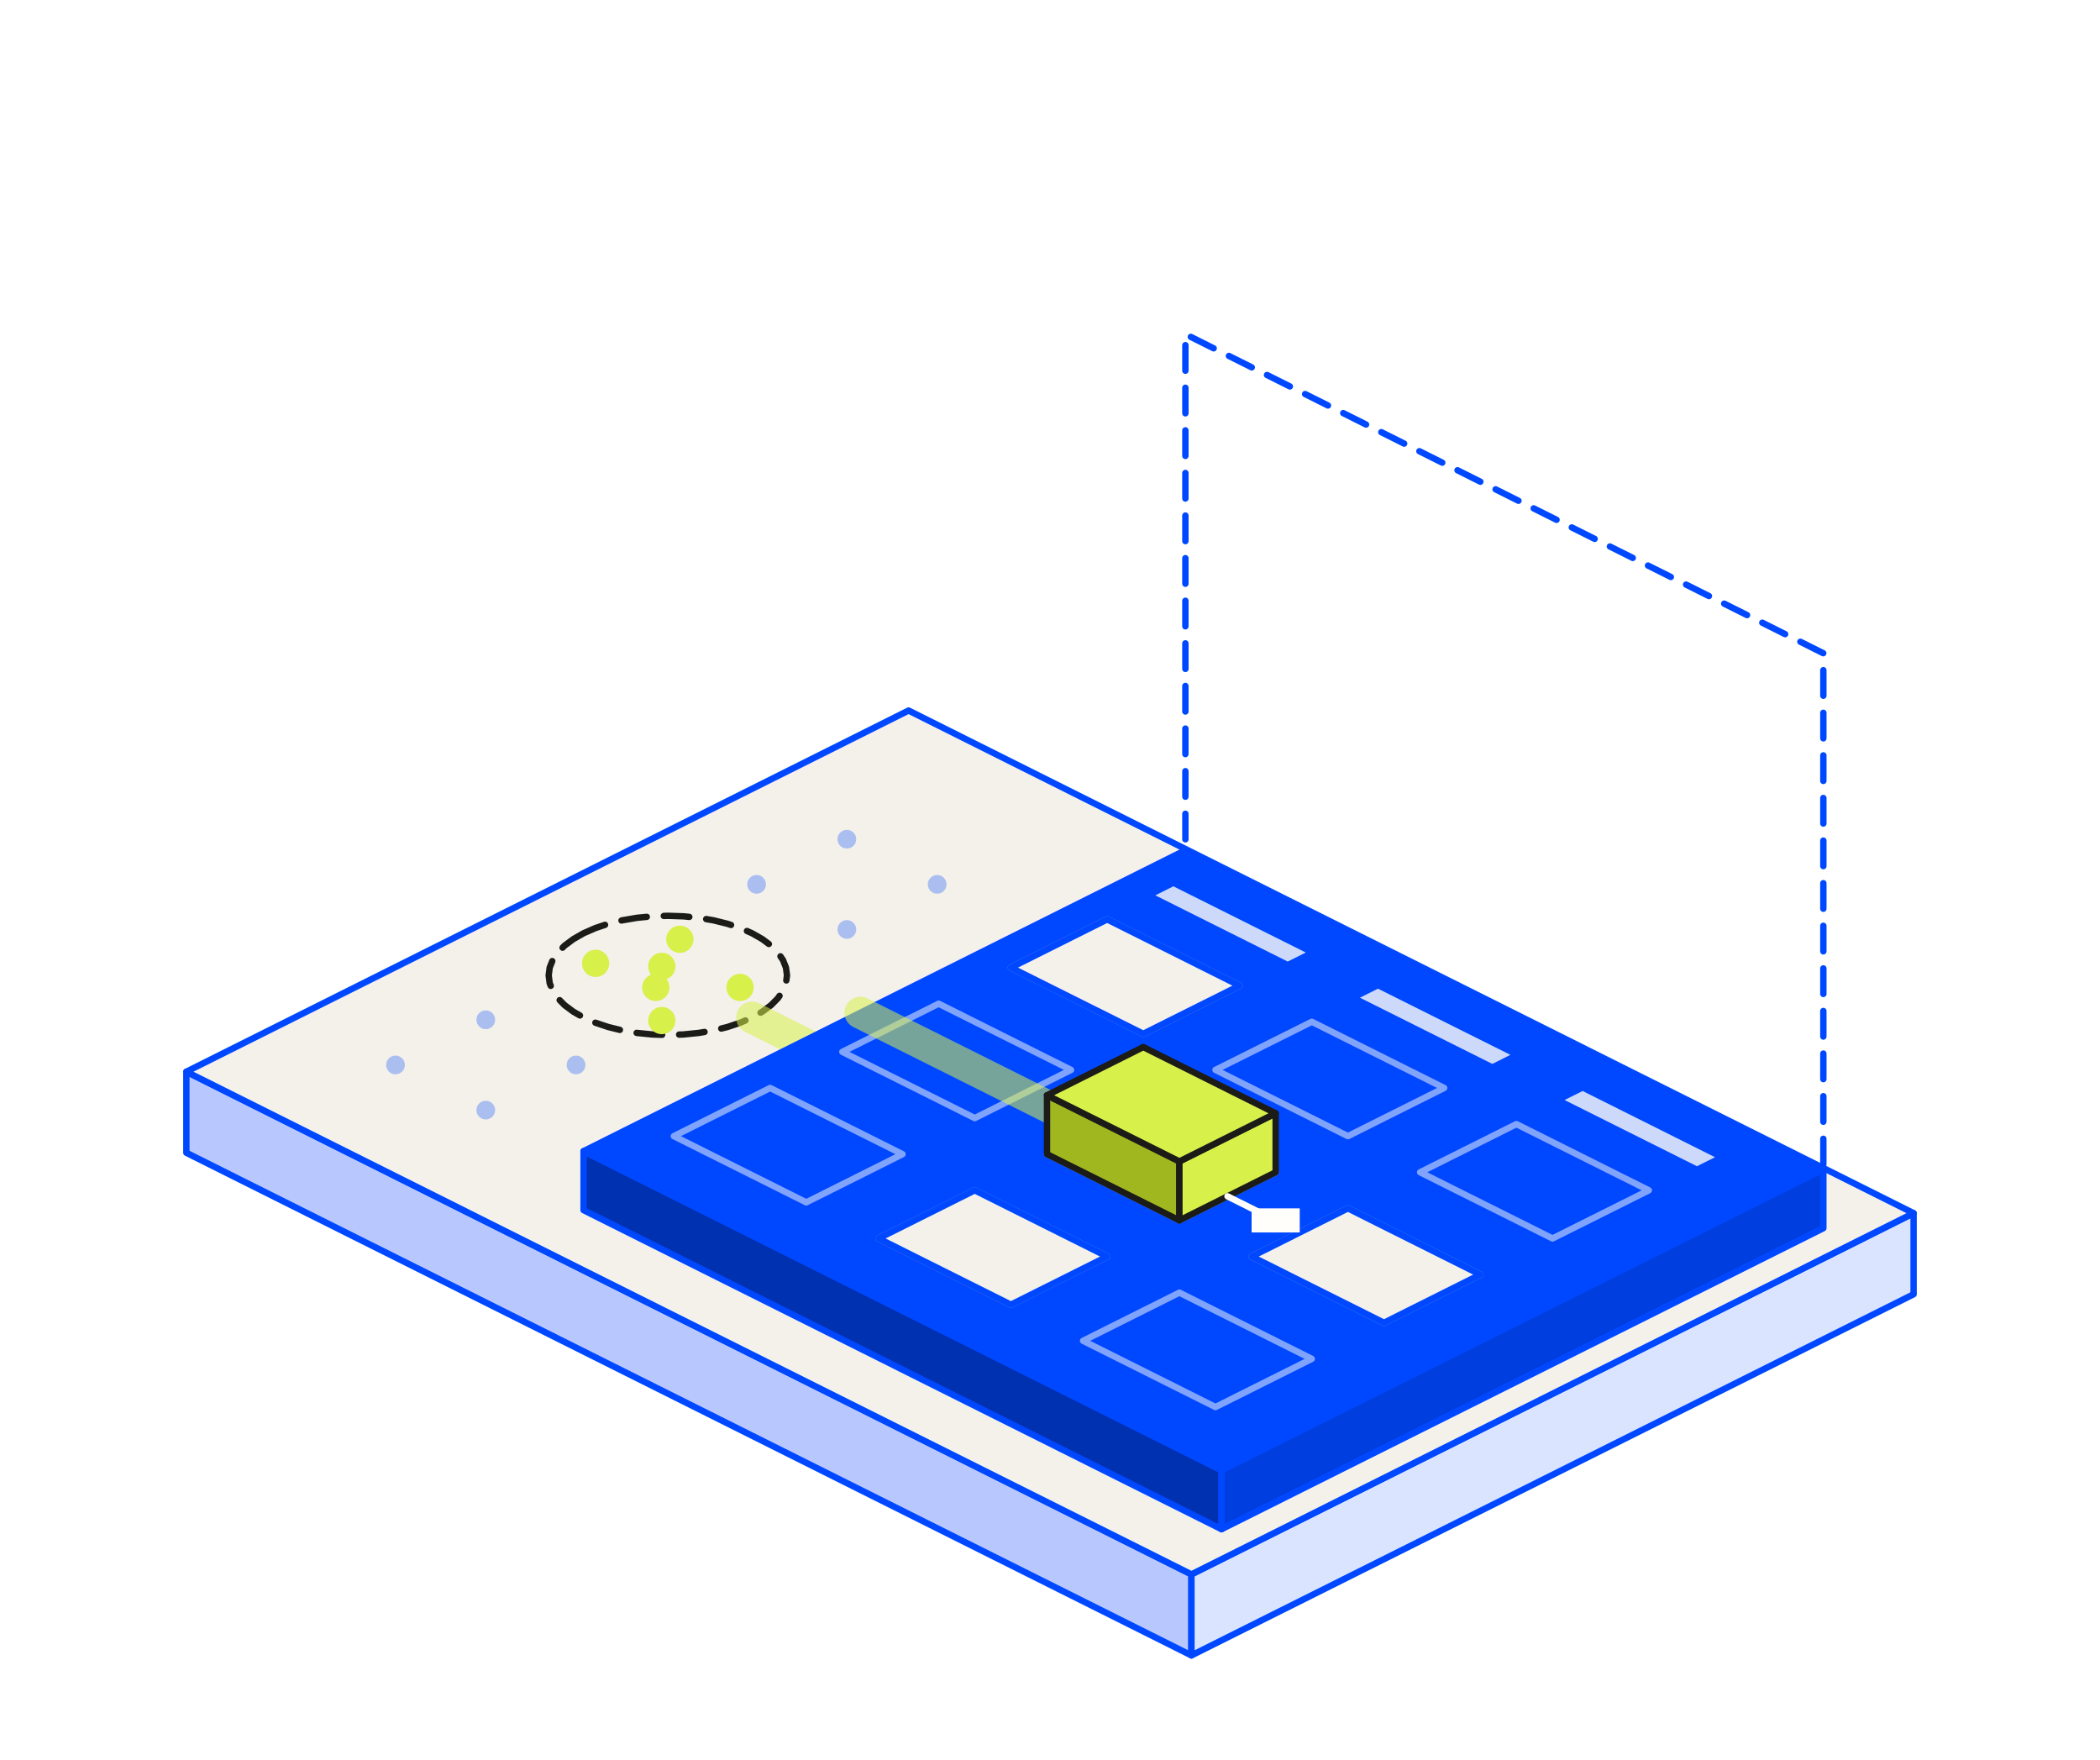
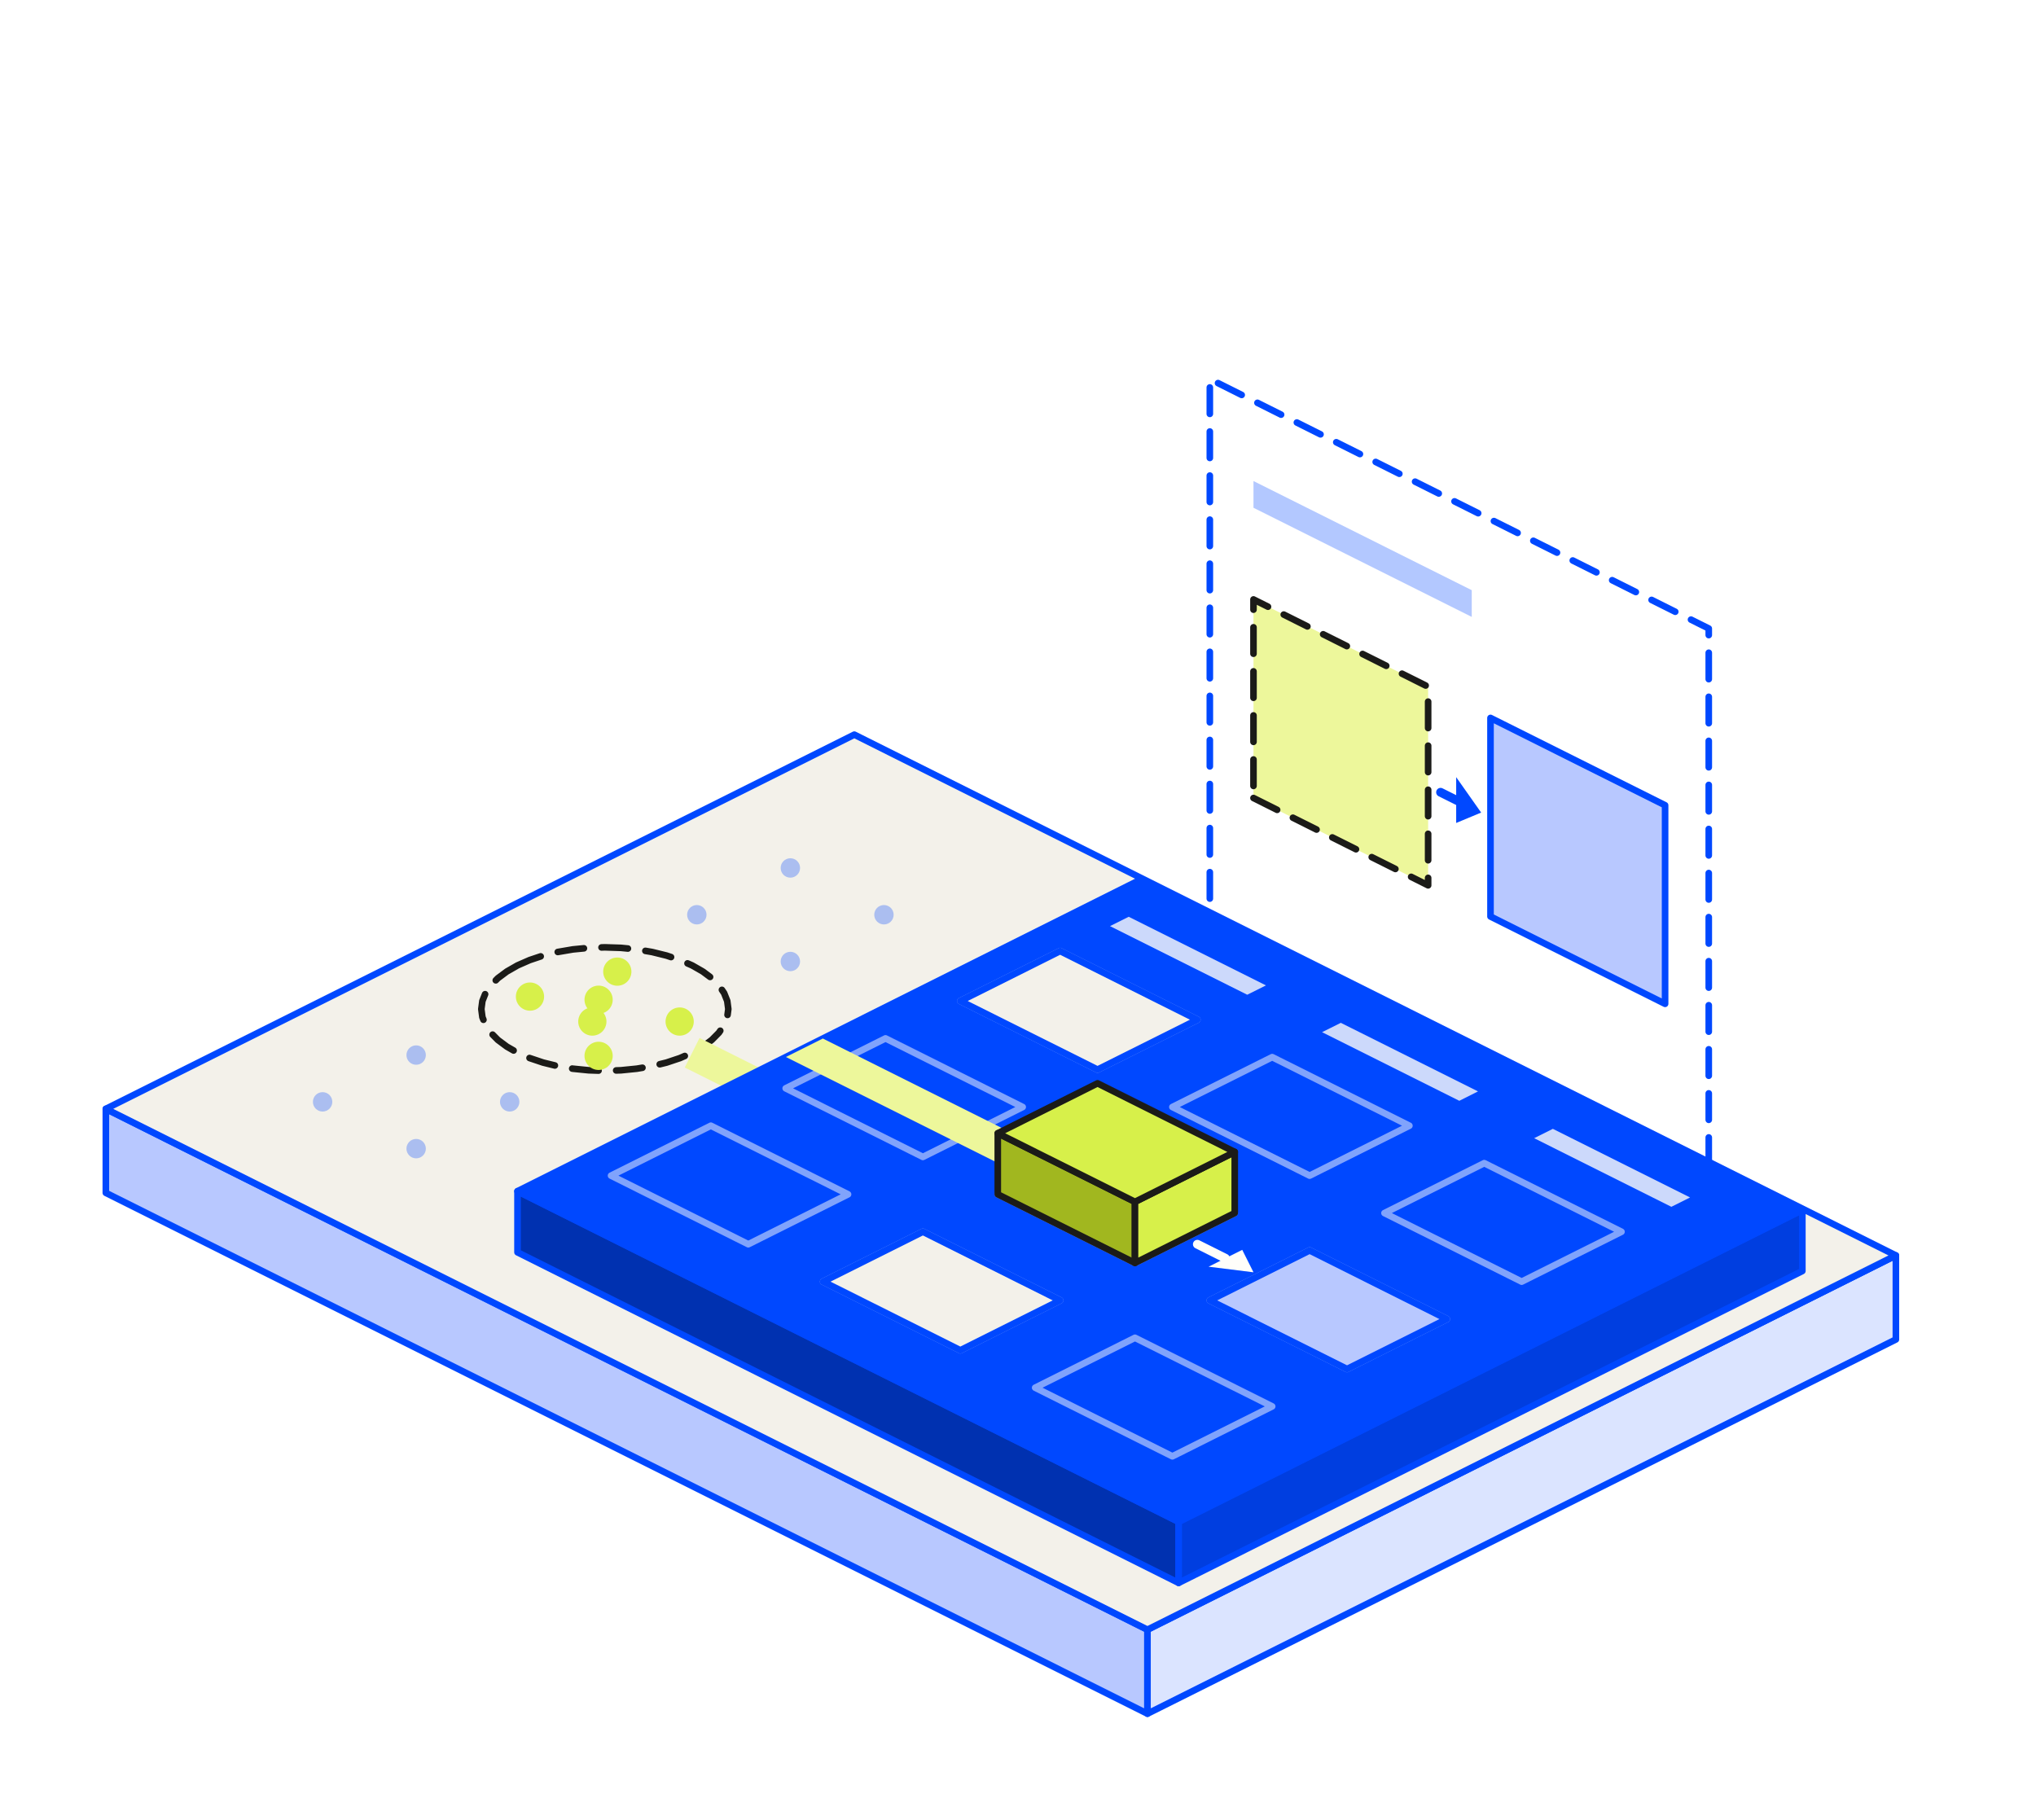
- <svg xmlns="http://www.w3.org/2000/svg" viewBox="550.33 196.34 493.47 412.52" width="493" height="413" aria-hidden="true">
+ <svg xmlns="http://www.w3.org/2000/svg" viewBox="570.12 196.34 461.65 412.52" width="462" height="413" aria-hidden="true">
+   <defs>
+     <clipPath id="rules-unwritten-clip0">
+       <polygon points="978.79,470.63 828.88,395.66 687.46,466.38 837.37,541.35" />
+     </clipPath>
+   </defs>
  <polygon points="830.3,584.86 594.12,466.76 594.12,447.71 830.3,565.81" fill="#B8C8FF" stroke="#0048FF" stroke-width="1.5" stroke-linejoin="round" stroke-linecap="round" vector-effect="non-scaling-stroke" />
  <polygon points="1000,500 830.3,584.86 830.3,565.81 1000,480.95" fill="#DBE4FF" stroke="#0048FF" stroke-width="1.5" stroke-linejoin="round" stroke-linecap="round" vector-effect="non-scaling-stroke" />
  <polygon points="1000,480.95 763.83,362.85 594.12,447.71 830.3,565.81" fill="#F3F1EA" stroke="#0048FF" stroke-width="1.5" stroke-linejoin="round" stroke-linecap="round" vector-effect="non-scaling-stroke" />
  <circle cx="770.55" cy="403.69" r="2.2" fill="rgba(0,72,255,0.3)" />
  <circle cx="749.33" cy="414.29" r="2.2" fill="rgba(0,72,255,0.3)" />
  <circle cx="749.33" cy="393.08" r="2.2" fill="rgba(0,72,255,0.3)" />
  <circle cx="728.12" cy="403.69" r="2.2" fill="rgba(0,72,255,0.3)" />
  <circle cx="685.69" cy="446.12" r="2.2" fill="rgba(0,72,255,0.3)" />
  <circle cx="664.48" cy="456.73" r="2.2" fill="rgba(0,72,255,0.3)" />
  <circle cx="664.48" cy="435.51" r="2.2" fill="rgba(0,72,255,0.3)" />
  <circle cx="643.27" cy="446.12" r="2.2" fill="rgba(0,72,255,0.3)" />
  <polyline points="687.46,415.18 685.05,416.56 683.01,418.08 681.39,419.72 680.21,421.46 679.5,423.25 679.26,425.08 679.5,426.91 680.21,428.7 681.39,430.44 683.01,432.08 685.05,433.6 687.46,434.98 690.22,436.19 693.26,437.21 696.55,438.02 700.01,438.6 703.61,438.96 707.26,439.08 710.92,438.96 714.51,438.6 717.98,438.02 721.26,437.21 724.31,436.19 727.06,434.98 729.47,433.6 731.51,432.08 733.13,430.44 734.31,428.7 735.02,426.91 735.26,425.08 735.02,423.25 734.31,421.46 733.13,419.72 731.51,418.08 729.47,416.56 727.06,415.18 724.31,413.97 721.26,412.95 717.98,412.14 714.51,411.55 710.92,411.2 707.26,411.08 703.61,411.2 700.01,411.55 696.55,412.14 693.26,412.95 690.22,413.97 687.46,415.18" fill="none" stroke="#1B1B18" stroke-width="1.5" stroke-linejoin="round" stroke-linecap="round" vector-effect="non-scaling-stroke" stroke-dasharray="6 4" />
  <circle cx="724.23" cy="427.91" r="3.2" fill="#D7F04A" />
  <circle cx="710.09" cy="416.59" r="3.2" fill="#D7F04A" />
  <circle cx="704.43" cy="427.91" r="3.2" fill="#D7F04A" />
  <circle cx="690.29" cy="422.25" r="3.2" fill="#D7F04A" />
  <circle cx="705.85" cy="435.69" r="3.2" fill="#D7F04A" />
  <circle cx="705.85" cy="422.96" r="3.2" fill="#D7F04A" />
-   <polyline points="727.06,434.98 752.52,447.71" fill="none" stroke="#D7F04A" stroke-width="7.5" stroke-linejoin="round" stroke-linecap="round" vector-effect="non-scaling-stroke" stroke-opacity="0.55" />
+   <polyline points="727.06,434.98 759.59,451.25" fill="none" stroke="#EDF79B" stroke-width="7.5" stroke-linejoin="miter" stroke-linecap="butt" vector-effect="non-scaling-stroke" />
  <polygon points="837.37,555.2 687.46,480.24 687.46,466.38 837.37,541.35" fill="#0031B0" stroke="#0048FF" stroke-width="1.5" stroke-linejoin="round" stroke-linecap="round" vector-effect="non-scaling-stroke" />
  <polygon points="978.79,484.48 837.37,555.2 837.37,541.35 978.79,470.63" fill="#003EE0" stroke="#0048FF" stroke-width="1.5" stroke-linejoin="round" stroke-linecap="round" vector-effect="non-scaling-stroke" />
  <polygon points="978.79,470.63 828.88,395.66 687.46,466.38 837.37,541.35" fill="#0048FF" stroke="#0048FF" stroke-width="1.5" stroke-linejoin="round" stroke-linecap="round" vector-effect="non-scaling-stroke" />
-   <polygon points="978.79,470.63 828.88,395.66 828.88,274.42 978.79,349.39" fill="none" stroke="#0048FF" stroke-width="1.5" stroke-linejoin="round" stroke-linecap="round" vector-effect="non-scaling-stroke" stroke-dasharray="6 4" />
+   <polygon points="957.57,460.02 844.44,403.44 844.44,282.2 957.57,338.78" fill="rgba(255,254,250,0)" stroke="#0048FF" stroke-width="1.5" stroke-linejoin="round" stroke-linecap="round" vector-effect="non-scaling-stroke" stroke-dasharray="6 4" />
+   <polygon points="854.34,311.4 903.83,336.15 903.83,330.09 854.34,305.34" fill="rgba(0,72,255,0.3)" />
+   <polygon points="854.34,377.22 893.94,397.02 893.94,351.99 854.34,332.19" fill="#EDF79B" stroke="#1B1B18" stroke-width="1.5" stroke-linejoin="round" stroke-linecap="round" vector-effect="non-scaling-stroke" stroke-dasharray="6 4" />
+   <polygon points="908.08,404.09 947.67,423.89 947.67,378.86 908.08,359.06" fill="#B8C8FF" stroke="#0048FF" stroke-width="1.5" stroke-linejoin="round" stroke-linecap="round" vector-effect="non-scaling-stroke" />
+   <polyline points="896.76,375.92 901.01,378.04" fill="none" stroke="#0048FF" stroke-width="2" stroke-linejoin="round" stroke-linecap="round" vector-effect="non-scaling-stroke" />
+   <polygon points="905.96,380.52 900.3,382.88 900.3,372.49" fill="#0048FF" />
  <polygon points="857.17,419.71 826.05,404.15 821.81,406.27 852.92,421.83" fill="rgba(255,254,250,0.8)" />
  <polygon points="905.25,443.75 874.14,428.2 869.89,430.32 901.01,445.88" fill="rgba(255,254,250,0.8)" />
  <polygon points="953.33,467.8 922.22,452.24 917.98,454.36 949.09,469.92" fill="rgba(255,254,250,0.8)" />
  <polygon points="841.61,427.49 810.5,411.93 787.87,423.25 818.98,438.8" fill="none" stroke="rgba(255,254,250,0.5)" stroke-width="1.5" stroke-linejoin="round" stroke-linecap="round" vector-effect="non-scaling-stroke" />
  <polygon points="802.01,447.29 770.9,431.73 748.27,443.05 779.38,458.61" fill="none" stroke="rgba(255,254,250,0.5)" stroke-width="1.5" stroke-linejoin="round" stroke-linecap="round" vector-effect="non-scaling-stroke" />
  <polygon points="762.41,467.09 731.3,451.53 708.67,462.85 739.79,478.41" fill="none" stroke="rgba(255,254,250,0.5)" stroke-width="1.5" stroke-linejoin="round" stroke-linecap="round" vector-effect="non-scaling-stroke" />
  <polygon points="889.69,451.53 858.58,435.98 835.95,447.29 867.07,462.85" fill="none" stroke="rgba(255,254,250,0.5)" stroke-width="1.5" stroke-linejoin="round" stroke-linecap="round" vector-effect="non-scaling-stroke" />
  <polygon points="850.09,471.34 818.98,455.78 796.36,467.09 827.47,482.65" fill="none" stroke="rgba(255,254,250,0.5)" stroke-width="1.5" stroke-linejoin="round" stroke-linecap="round" vector-effect="non-scaling-stroke" />
  <polygon points="810.5,491.14 779.38,475.58 756.76,486.89 787.87,502.45" fill="none" stroke="rgba(255,254,250,0.5)" stroke-width="1.5" stroke-linejoin="round" stroke-linecap="round" vector-effect="non-scaling-stroke" />
  <polygon points="937.78,475.58 906.66,460.02 884.04,471.34 915.15,486.89" fill="none" stroke="rgba(255,254,250,0.5)" stroke-width="1.5" stroke-linejoin="round" stroke-linecap="round" vector-effect="non-scaling-stroke" />
  <polygon points="898.18,495.38 867.07,479.82 844.44,491.14 875.55,506.7" fill="none" stroke="rgba(255,254,250,0.5)" stroke-width="1.5" stroke-linejoin="round" stroke-linecap="round" vector-effect="non-scaling-stroke" />
  <polygon points="858.58,515.18 827.47,499.62 804.84,510.94 835.95,526.5" fill="none" stroke="rgba(255,254,250,0.5)" stroke-width="1.5" stroke-linejoin="round" stroke-linecap="round" vector-effect="non-scaling-stroke" />
  <polygon points="841.61,427.49 810.5,411.93 787.87,423.25 818.98,438.8" fill="#F3F1EA" stroke="#0048FF" stroke-width="1.5" stroke-linejoin="round" stroke-linecap="round" vector-effect="non-scaling-stroke" />
  <polygon points="810.5,491.14 779.38,475.58 756.76,486.89 787.87,502.45" fill="#F3F1EA" stroke="#0048FF" stroke-width="1.5" stroke-linejoin="round" stroke-linecap="round" vector-effect="non-scaling-stroke" />
-   <polygon points="898.18,495.38 867.07,479.82 844.44,491.14 875.55,506.7" fill="#F3F1EA" stroke="#0048FF" stroke-width="1.5" stroke-linejoin="round" stroke-linecap="round" vector-effect="non-scaling-stroke" />
-   <polyline points="752.52,433.85 807.67,461.43" fill="none" stroke="#D7F04A" stroke-width="7.5" stroke-linejoin="round" stroke-linecap="round" vector-effect="non-scaling-stroke" stroke-opacity="0.55" />
+   <polygon points="898.18,495.38 867.07,479.82 844.44,491.14 875.55,506.7" fill="#B8C8FF" stroke="#0048FF" stroke-width="1.5" stroke-linejoin="round" stroke-linecap="round" vector-effect="non-scaling-stroke" />
+   <g clip-path="url(#rules-unwritten-clip0)">
+     <polyline points="745.44,430.32 814.74,464.97" fill="none" stroke="#EDF79B" stroke-width="7.5" stroke-linejoin="miter" stroke-linecap="butt" vector-effect="non-scaling-stroke" />
+   </g>
+   <polyline points="841.61,478.41 847.97,481.59" fill="none" stroke="#FFFEFA" stroke-width="2" stroke-linejoin="round" stroke-linecap="round" vector-effect="non-scaling-stroke" />
+   <polygon points="854.34,484.77 851.79,479.68 844.16,483.5" fill="#FFFEFA" />
  <polygon points="827.47,482.65 796.36,467.09 796.36,453.24 827.47,468.79" fill="#A1B71F" stroke="#1B1B18" stroke-width="1.5" stroke-linejoin="round" stroke-linecap="round" vector-effect="non-scaling-stroke" />
  <polygon points="850.09,471.34 827.47,482.65 827.47,468.79 850.09,457.48" fill="#D7F04A" stroke="#1B1B18" stroke-width="1.5" stroke-linejoin="round" stroke-linecap="round" vector-effect="non-scaling-stroke" />
  <polygon points="850.09,457.48 818.98,441.92 796.36,453.24 827.47,468.79" fill="#D7F04A" stroke="#1B1B18" stroke-width="1.5" stroke-linejoin="round" stroke-linecap="round" vector-effect="non-scaling-stroke" />
-   <polyline points="838.78,476.99 850.09,482.65" fill="none" stroke="#FFFEFA" stroke-width="1.5" stroke-linejoin="round" stroke-linecap="round" vector-effect="non-scaling-stroke" stroke-dasharray="8 6" />
-   <polygon points="855.75,485.48 855.75,479.82 844.44,479.82 844.44,485.48" fill="#FFFEFA" />
</svg>
